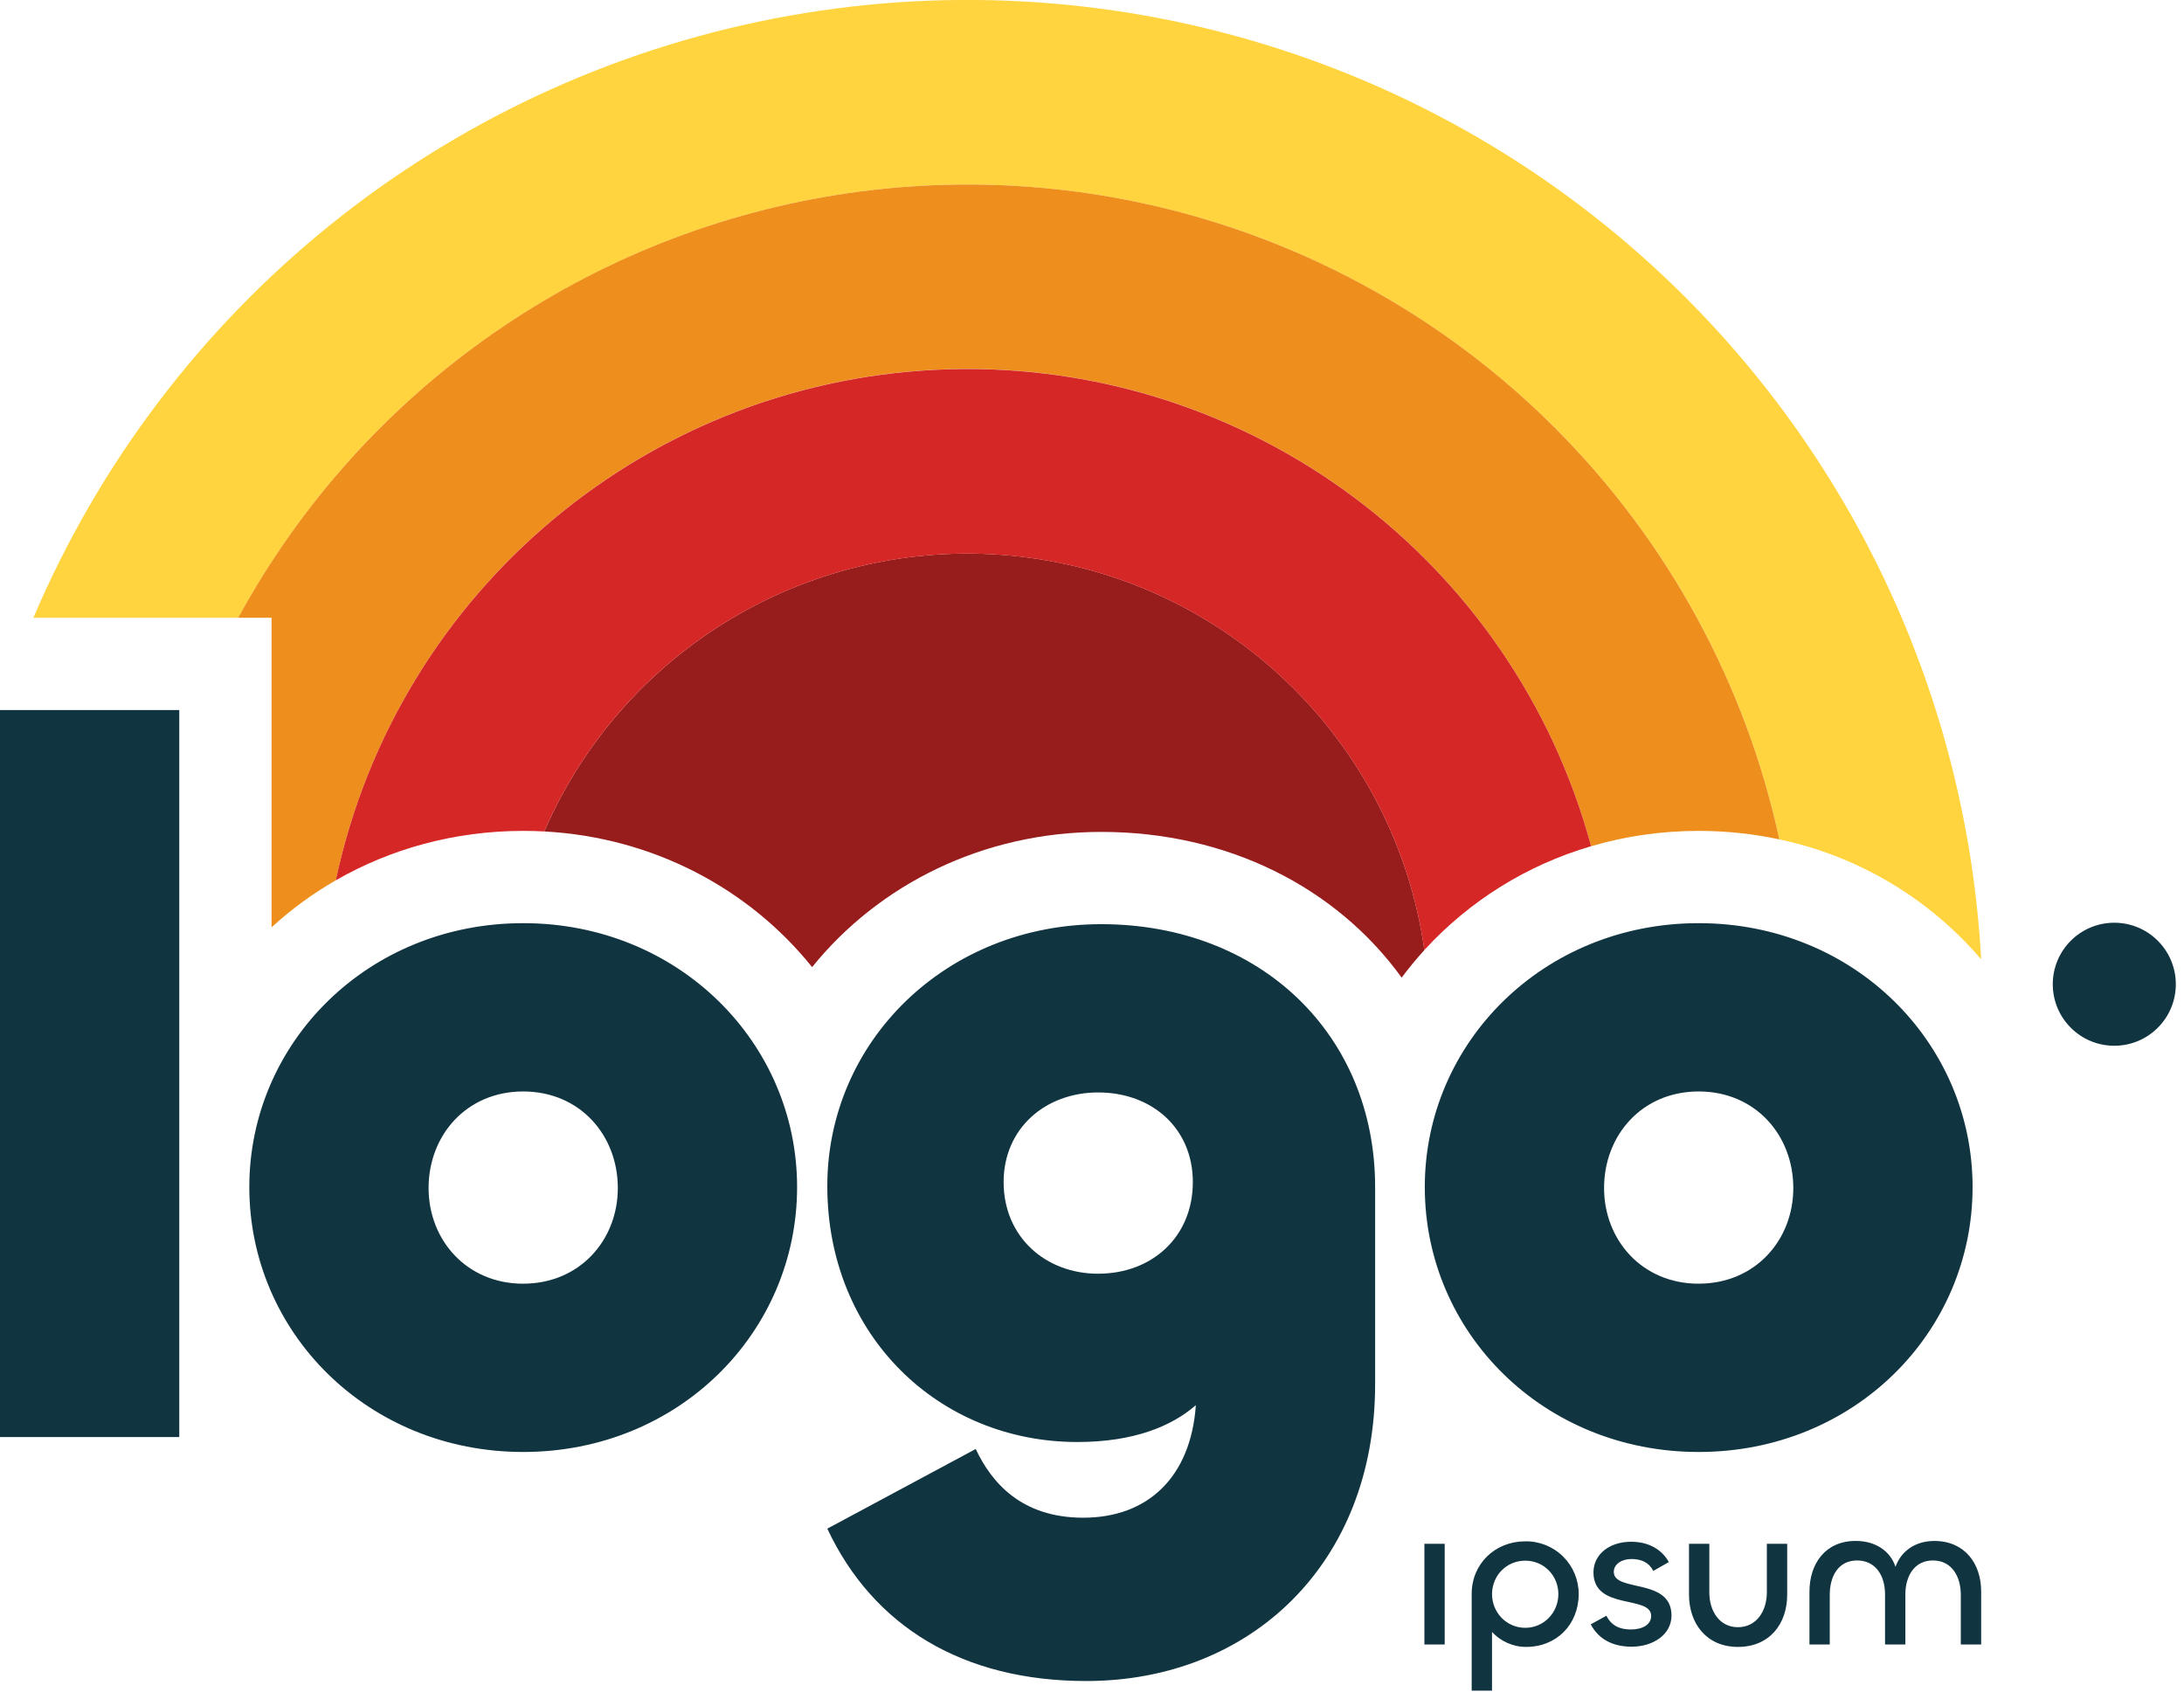
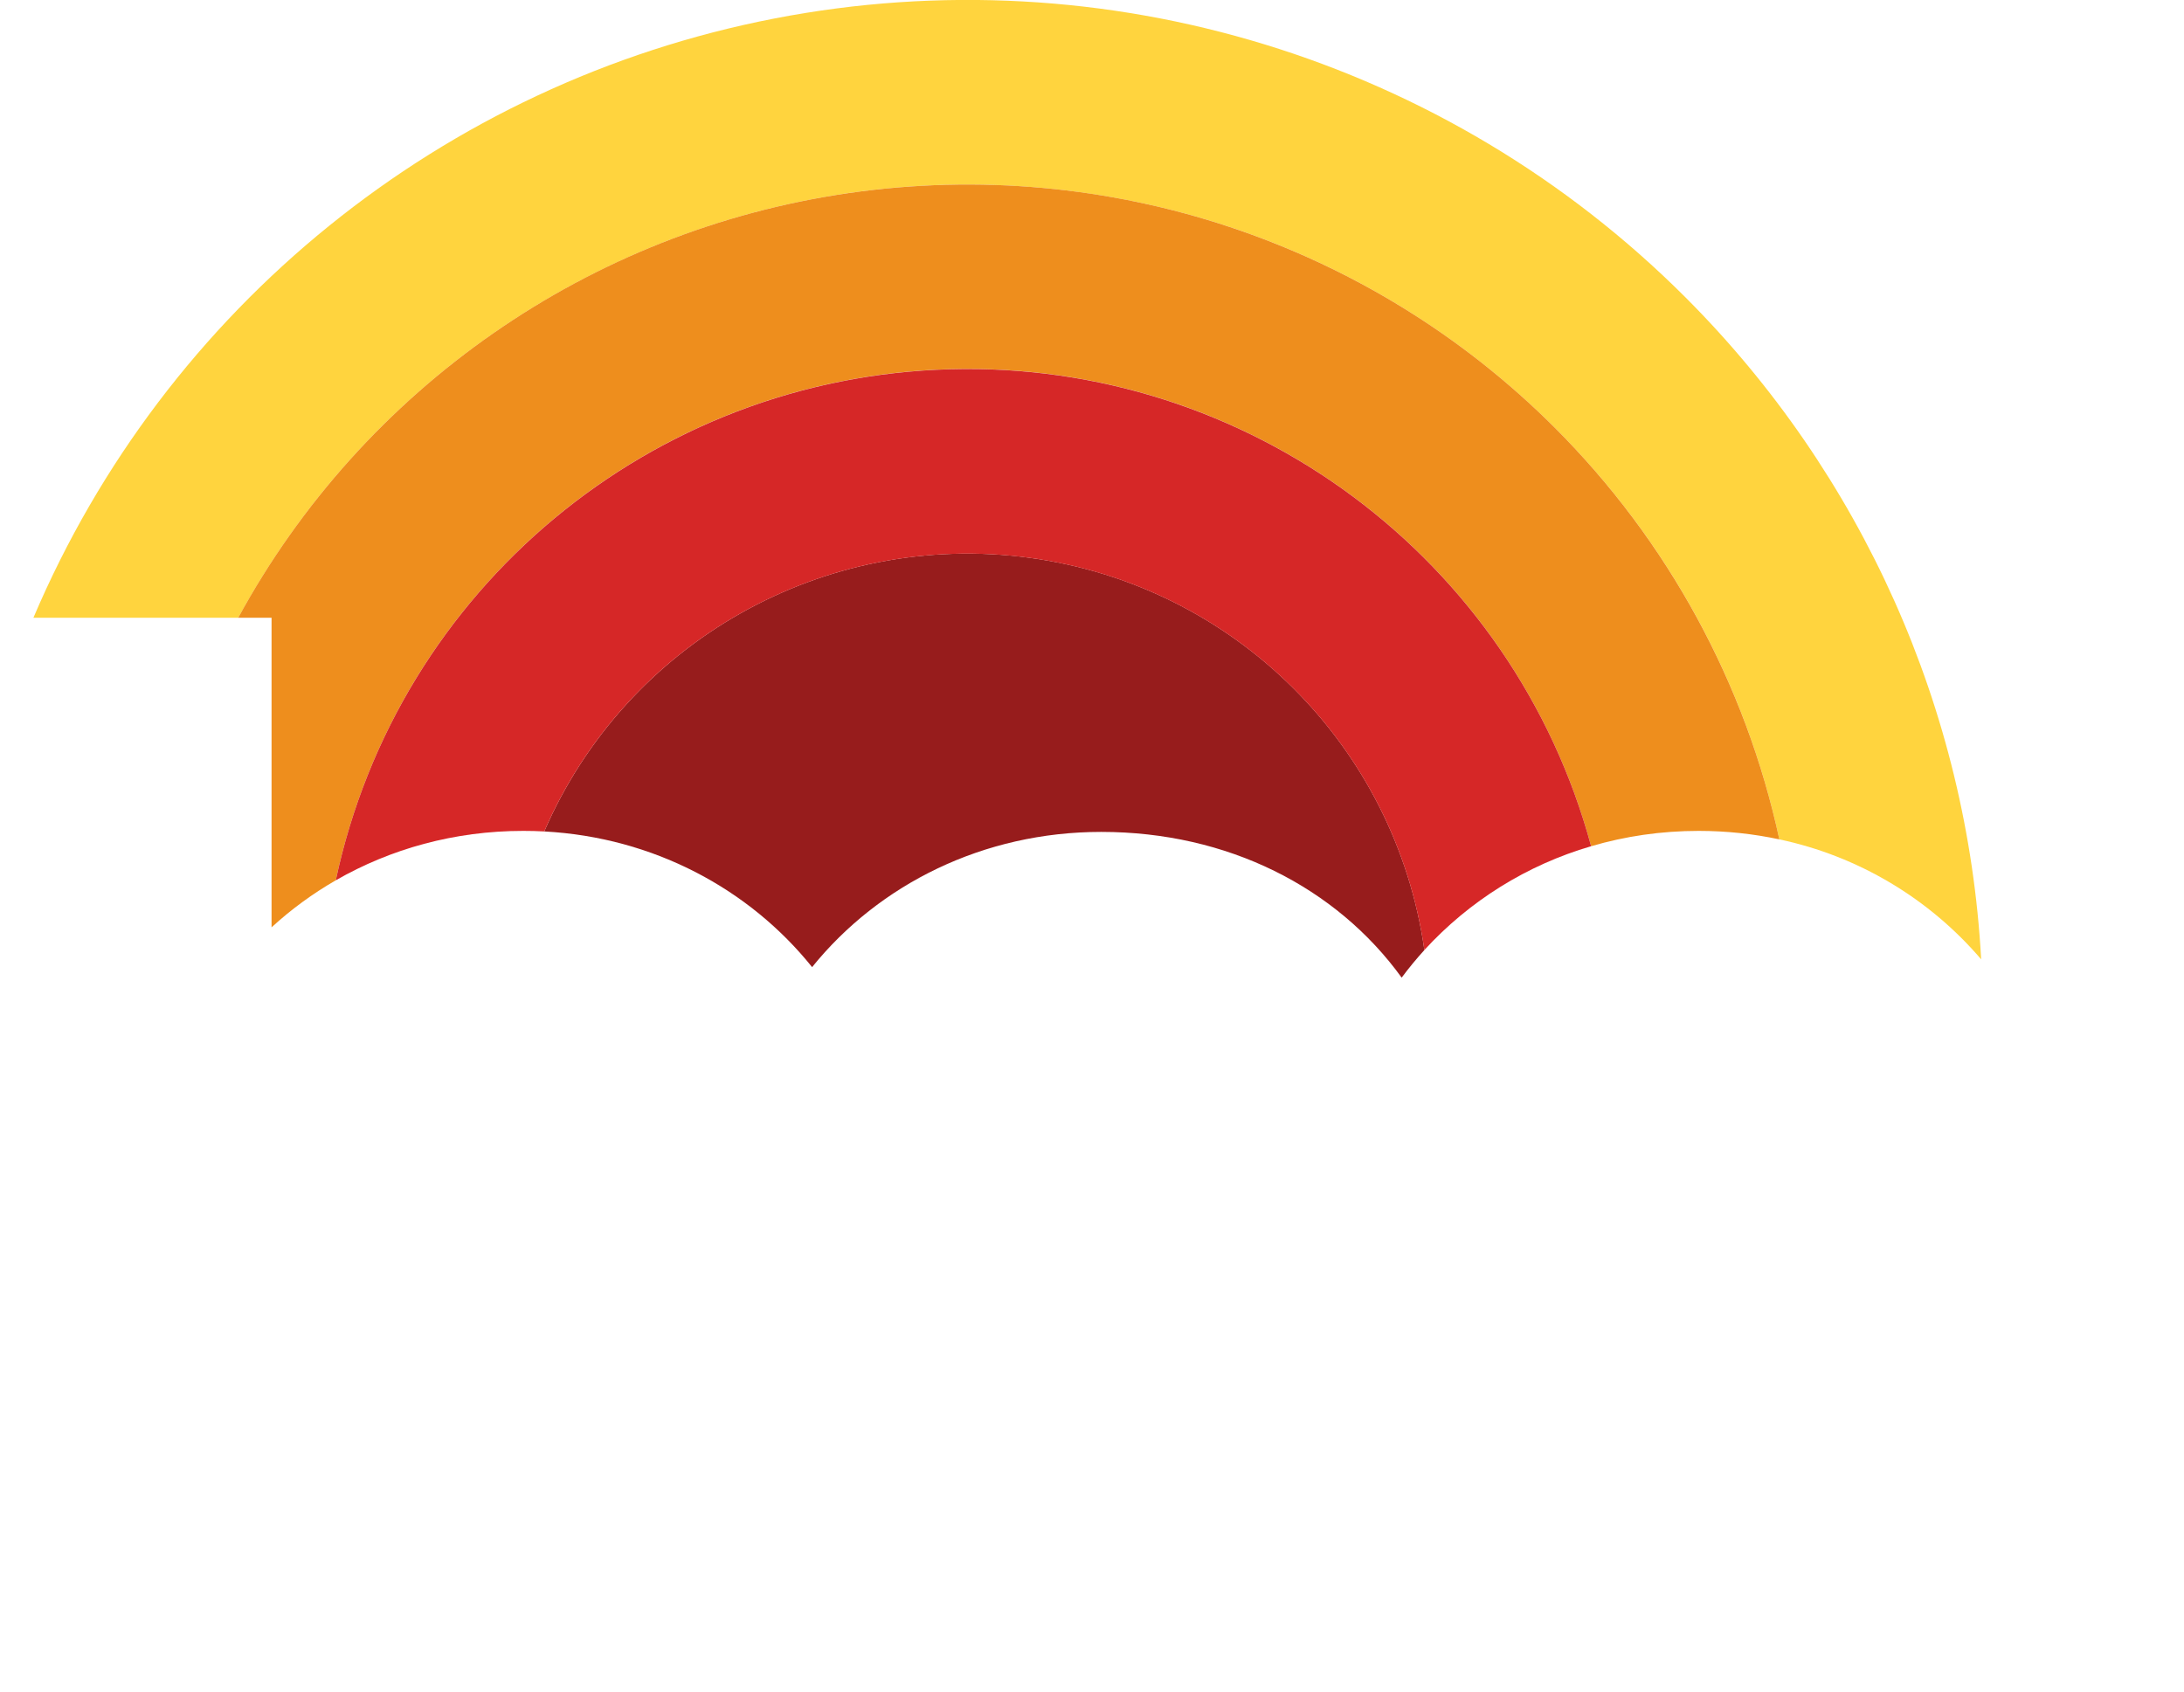
<svg xmlns="http://www.w3.org/2000/svg" width="71" height="55" fill="none" viewBox="0 0 71 55">
-   <path fill="#113441" d="M62.883 50.1c.988 0 1.523.734 1.523 1.642v1.723h-.662v-1.616c0-.594-.293-1.115-.908-1.115-.594 0-.894.5-.894 1.102v1.629h-.661v-1.63c0-.6-.3-1.101-.909-1.101-.614 0-.888.52-.888 1.115v1.616h-.66v-1.716c0-.915.52-1.65 1.502-1.65.654 0 1.128.334 1.295.842.18-.508.641-.841 1.262-.841ZM56.498 52.904c.607 0 .941-.528.941-1.135v-1.576h.661v1.656c0 .948-.574 1.696-1.602 1.696-1.015 0-1.59-.755-1.59-1.703v-1.649h.661v1.583c0 .6.328 1.128.929 1.128ZM53.044 53.538c-.608 0-1.075-.24-1.33-.727l.508-.28c.167.326.434.447.795.447.374 0 .661-.154.661-.441 0-.688-1.876-.167-1.876-1.416 0-.574.507-.995 1.222-.995.607 0 1.021.28 1.228.661l-.507.288c-.14-.288-.407-.388-.708-.388-.307 0-.574.16-.574.42 0 .669 1.876.181 1.876 1.416 0 .621-.6 1.015-1.295 1.015ZM48.505 54.967h-.662v-3.145c0-.975.755-1.71 1.743-1.71a1.71 1.71 0 0 1 1.736 1.71c0 .989-.714 1.723-1.71 1.723-.44 0-.84-.194-1.108-.487v1.91Zm1.081-2.043c.608 0 1.075-.5 1.075-1.095 0-.601-.467-1.088-1.075-1.088-.614 0-1.081.487-1.081 1.088 0 .594.467 1.095 1.081 1.095ZM46.306 50.193h.66v3.272h-.66v-3.272ZM55.223 47.207c-5.051 0-8.904-3.885-8.904-8.613 0-4.694 3.853-8.58 8.904-8.58 5.05 0 8.904 3.886 8.904 8.58 0 4.728-3.853 8.613-8.904 8.613Zm0-5.472c1.845 0 3.076-1.425 3.076-3.108 0-1.716-1.23-3.141-3.076-3.141s-3.076 1.425-3.076 3.14c0 1.684 1.23 3.11 3.076 3.11ZM35.314 54.654c-4.015 0-6.93-1.78-8.419-4.954l4.825-2.59c.518 1.1 1.49 2.234 3.497 2.234 2.104 0 3.497-1.328 3.659-3.659-.778.68-2.008 1.198-3.853 1.198-4.501 0-8.128-3.464-8.128-8.321 0-4.695 3.854-8.515 8.905-8.515 5.18 0 8.904 3.594 8.904 8.547v6.411c0 5.828-4.048 9.649-9.39 9.649Zm.388-13.243c1.749 0 3.076-1.198 3.076-2.979 0-1.748-1.327-2.914-3.076-2.914-1.716 0-3.075 1.166-3.075 2.914 0 1.781 1.36 2.98 3.075 2.98ZM17.009 47.207c-5.051 0-8.904-3.885-8.904-8.613 0-4.694 3.853-8.58 8.904-8.58 5.05 0 8.904 3.886 8.904 8.58 0 4.728-3.853 8.613-8.904 8.613Zm0-5.472c1.845 0 3.076-1.425 3.076-3.108 0-1.716-1.23-3.141-3.076-3.141s-3.076 1.425-3.076 3.14c0 1.684 1.23 3.11 3.076 3.11ZM0 23.085h5.828v23.636H0V23.085ZM70.734 32a2 2 0 1 1-4 0 2 2 0 0 1 4 0Z" />
+   <path fill="#ffff" d="M62.883 50.1c.988 0 1.523.734 1.523 1.642v1.723h-.662v-1.616c0-.594-.293-1.115-.908-1.115-.594 0-.894.5-.894 1.102v1.629h-.661v-1.63c0-.6-.3-1.101-.909-1.101-.614 0-.888.52-.888 1.115v1.616h-.66v-1.716c0-.915.52-1.65 1.502-1.65.654 0 1.128.334 1.295.842.18-.508.641-.841 1.262-.841ZM56.498 52.904c.607 0 .941-.528.941-1.135v-1.576h.661v1.656c0 .948-.574 1.696-1.602 1.696-1.015 0-1.59-.755-1.59-1.703v-1.649h.661v1.583c0 .6.328 1.128.929 1.128ZM53.044 53.538c-.608 0-1.075-.24-1.33-.727l.508-.28c.167.326.434.447.795.447.374 0 .661-.154.661-.441 0-.688-1.876-.167-1.876-1.416 0-.574.507-.995 1.222-.995.607 0 1.021.28 1.228.661l-.507.288c-.14-.288-.407-.388-.708-.388-.307 0-.574.16-.574.42 0 .669 1.876.181 1.876 1.416 0 .621-.6 1.015-1.295 1.015ZM48.505 54.967h-.662v-3.145c0-.975.755-1.71 1.743-1.71a1.71 1.71 0 0 1 1.736 1.71c0 .989-.714 1.723-1.71 1.723-.44 0-.84-.194-1.108-.487v1.91Zm1.081-2.043c.608 0 1.075-.5 1.075-1.095 0-.601-.467-1.088-1.075-1.088-.614 0-1.081.487-1.081 1.088 0 .594.467 1.095 1.081 1.095ZM46.306 50.193h.66v3.272h-.66v-3.272ZM55.223 47.207c-5.051 0-8.904-3.885-8.904-8.613 0-4.694 3.853-8.58 8.904-8.58 5.05 0 8.904 3.886 8.904 8.58 0 4.728-3.853 8.613-8.904 8.613Zm0-5.472c1.845 0 3.076-1.425 3.076-3.108 0-1.716-1.23-3.141-3.076-3.141s-3.076 1.425-3.076 3.14c0 1.684 1.23 3.11 3.076 3.11ZM35.314 54.654c-4.015 0-6.93-1.78-8.419-4.954l4.825-2.59c.518 1.1 1.49 2.234 3.497 2.234 2.104 0 3.497-1.328 3.659-3.659-.778.68-2.008 1.198-3.853 1.198-4.501 0-8.128-3.464-8.128-8.321 0-4.695 3.854-8.515 8.905-8.515 5.18 0 8.904 3.594 8.904 8.547v6.411c0 5.828-4.048 9.649-9.39 9.649Zm.388-13.243c1.749 0 3.076-1.198 3.076-2.979 0-1.748-1.327-2.914-3.076-2.914-1.716 0-3.075 1.166-3.075 2.914 0 1.781 1.36 2.98 3.075 2.98ZM17.009 47.207c-5.051 0-8.904-3.885-8.904-8.613 0-4.694 3.853-8.58 8.904-8.58 5.05 0 8.904 3.886 8.904 8.58 0 4.728-3.853 8.613-8.904 8.613Zm0-5.472c1.845 0 3.076-1.425 3.076-3.108 0-1.716-1.23-3.141-3.076-3.141s-3.076 1.425-3.076 3.14c0 1.684 1.23 3.11 3.076 3.11ZM0 23.085h5.828v23.636H0V23.085ZM70.734 32a2 2 0 1 1-4 0 2 2 0 0 1 4 0Z" />
  <path fill="#FFD43E" fill-rule="evenodd" d="M54.79 9.665a33 33 0 0 1 9.616 21.525 11.867 11.867 0 0 0-6.561-3.9 27 27 0 0 0-50.1-7.205H1.086A33 33 0 0 1 54.79 9.665ZM8.828 30.15Zm7.587-3.122a12.704 12.704 0 0 0 0 0Zm9.986 4.415Zm8.685-4.377a12.784 12.784 0 0 0 0 0Zm10.481 4.719Zm8.911-4.75a12.653 12.653 0 0 0 0 0Z" clip-rule="evenodd" />
  <path fill="#EE8E1D" fill-rule="evenodd" d="M50.547 13.908a27.001 27.001 0 0 1 7.298 13.382c-.842-.18-1.72-.276-2.622-.276-1.22 0-2.394.174-3.497.499a20.999 20.999 0 0 0-40.81 1.108 11.8 11.8 0 0 0-2.088 1.529V20.085H7.744a27 27 0 0 1 42.803-6.177ZM26.401 31.443c-1.761-2.194-4.323-3.746-7.284-4.252 2.96.506 5.523 2.058 7.284 4.252Z" clip-rule="evenodd" />
  <path fill="#971C1C" d="M46.306 30.888a15 15 0 0 0-28.613-3.856c3.56.192 6.67 1.873 8.708 4.411 2.172-2.69 5.563-4.396 9.399-4.396 4.11 0 7.642 1.802 9.767 4.738.231-.311.478-.61.739-.897Z" />
  <path fill="#D62727" fill-rule="evenodd" d="M51.725 27.513a11.85 11.85 0 0 0-5.42 3.375 15 15 0 0 0-28.612-3.856 12.716 12.716 0 0 0-.684-.018c-2.237 0-4.317.586-6.093 1.607a21 21 0 0 1 40.81-1.108Z" clip-rule="evenodd" />
</svg>
